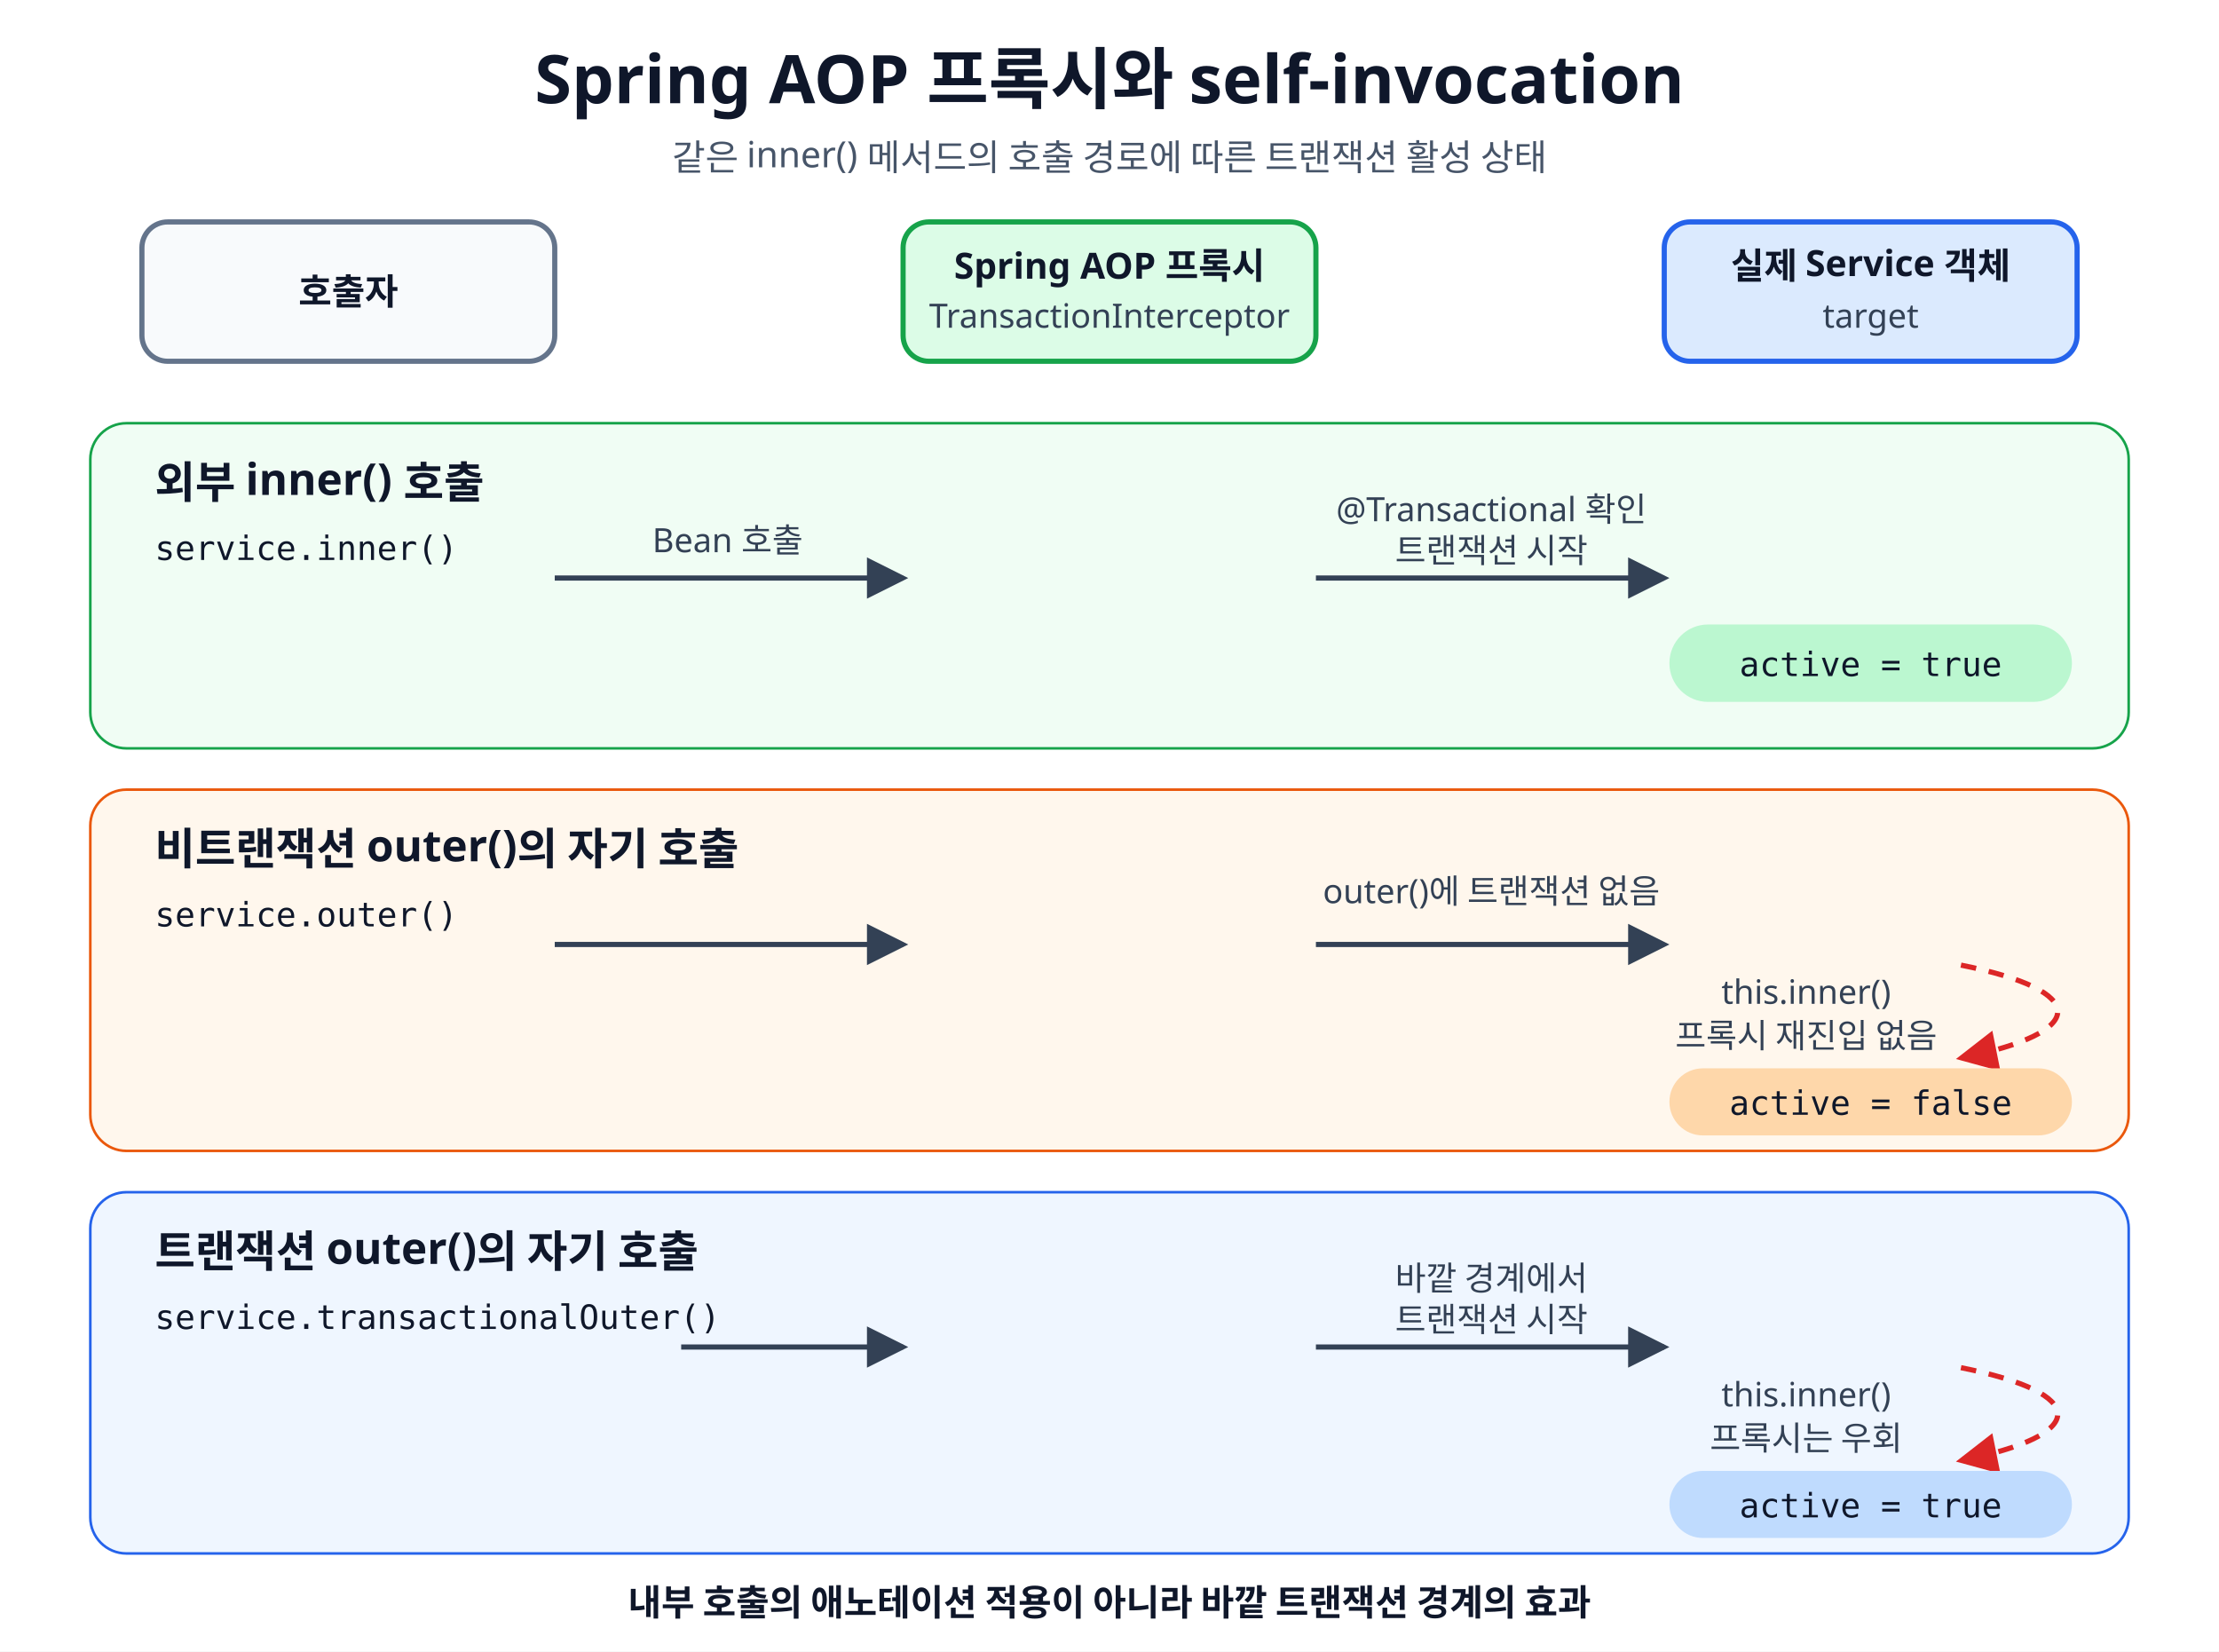
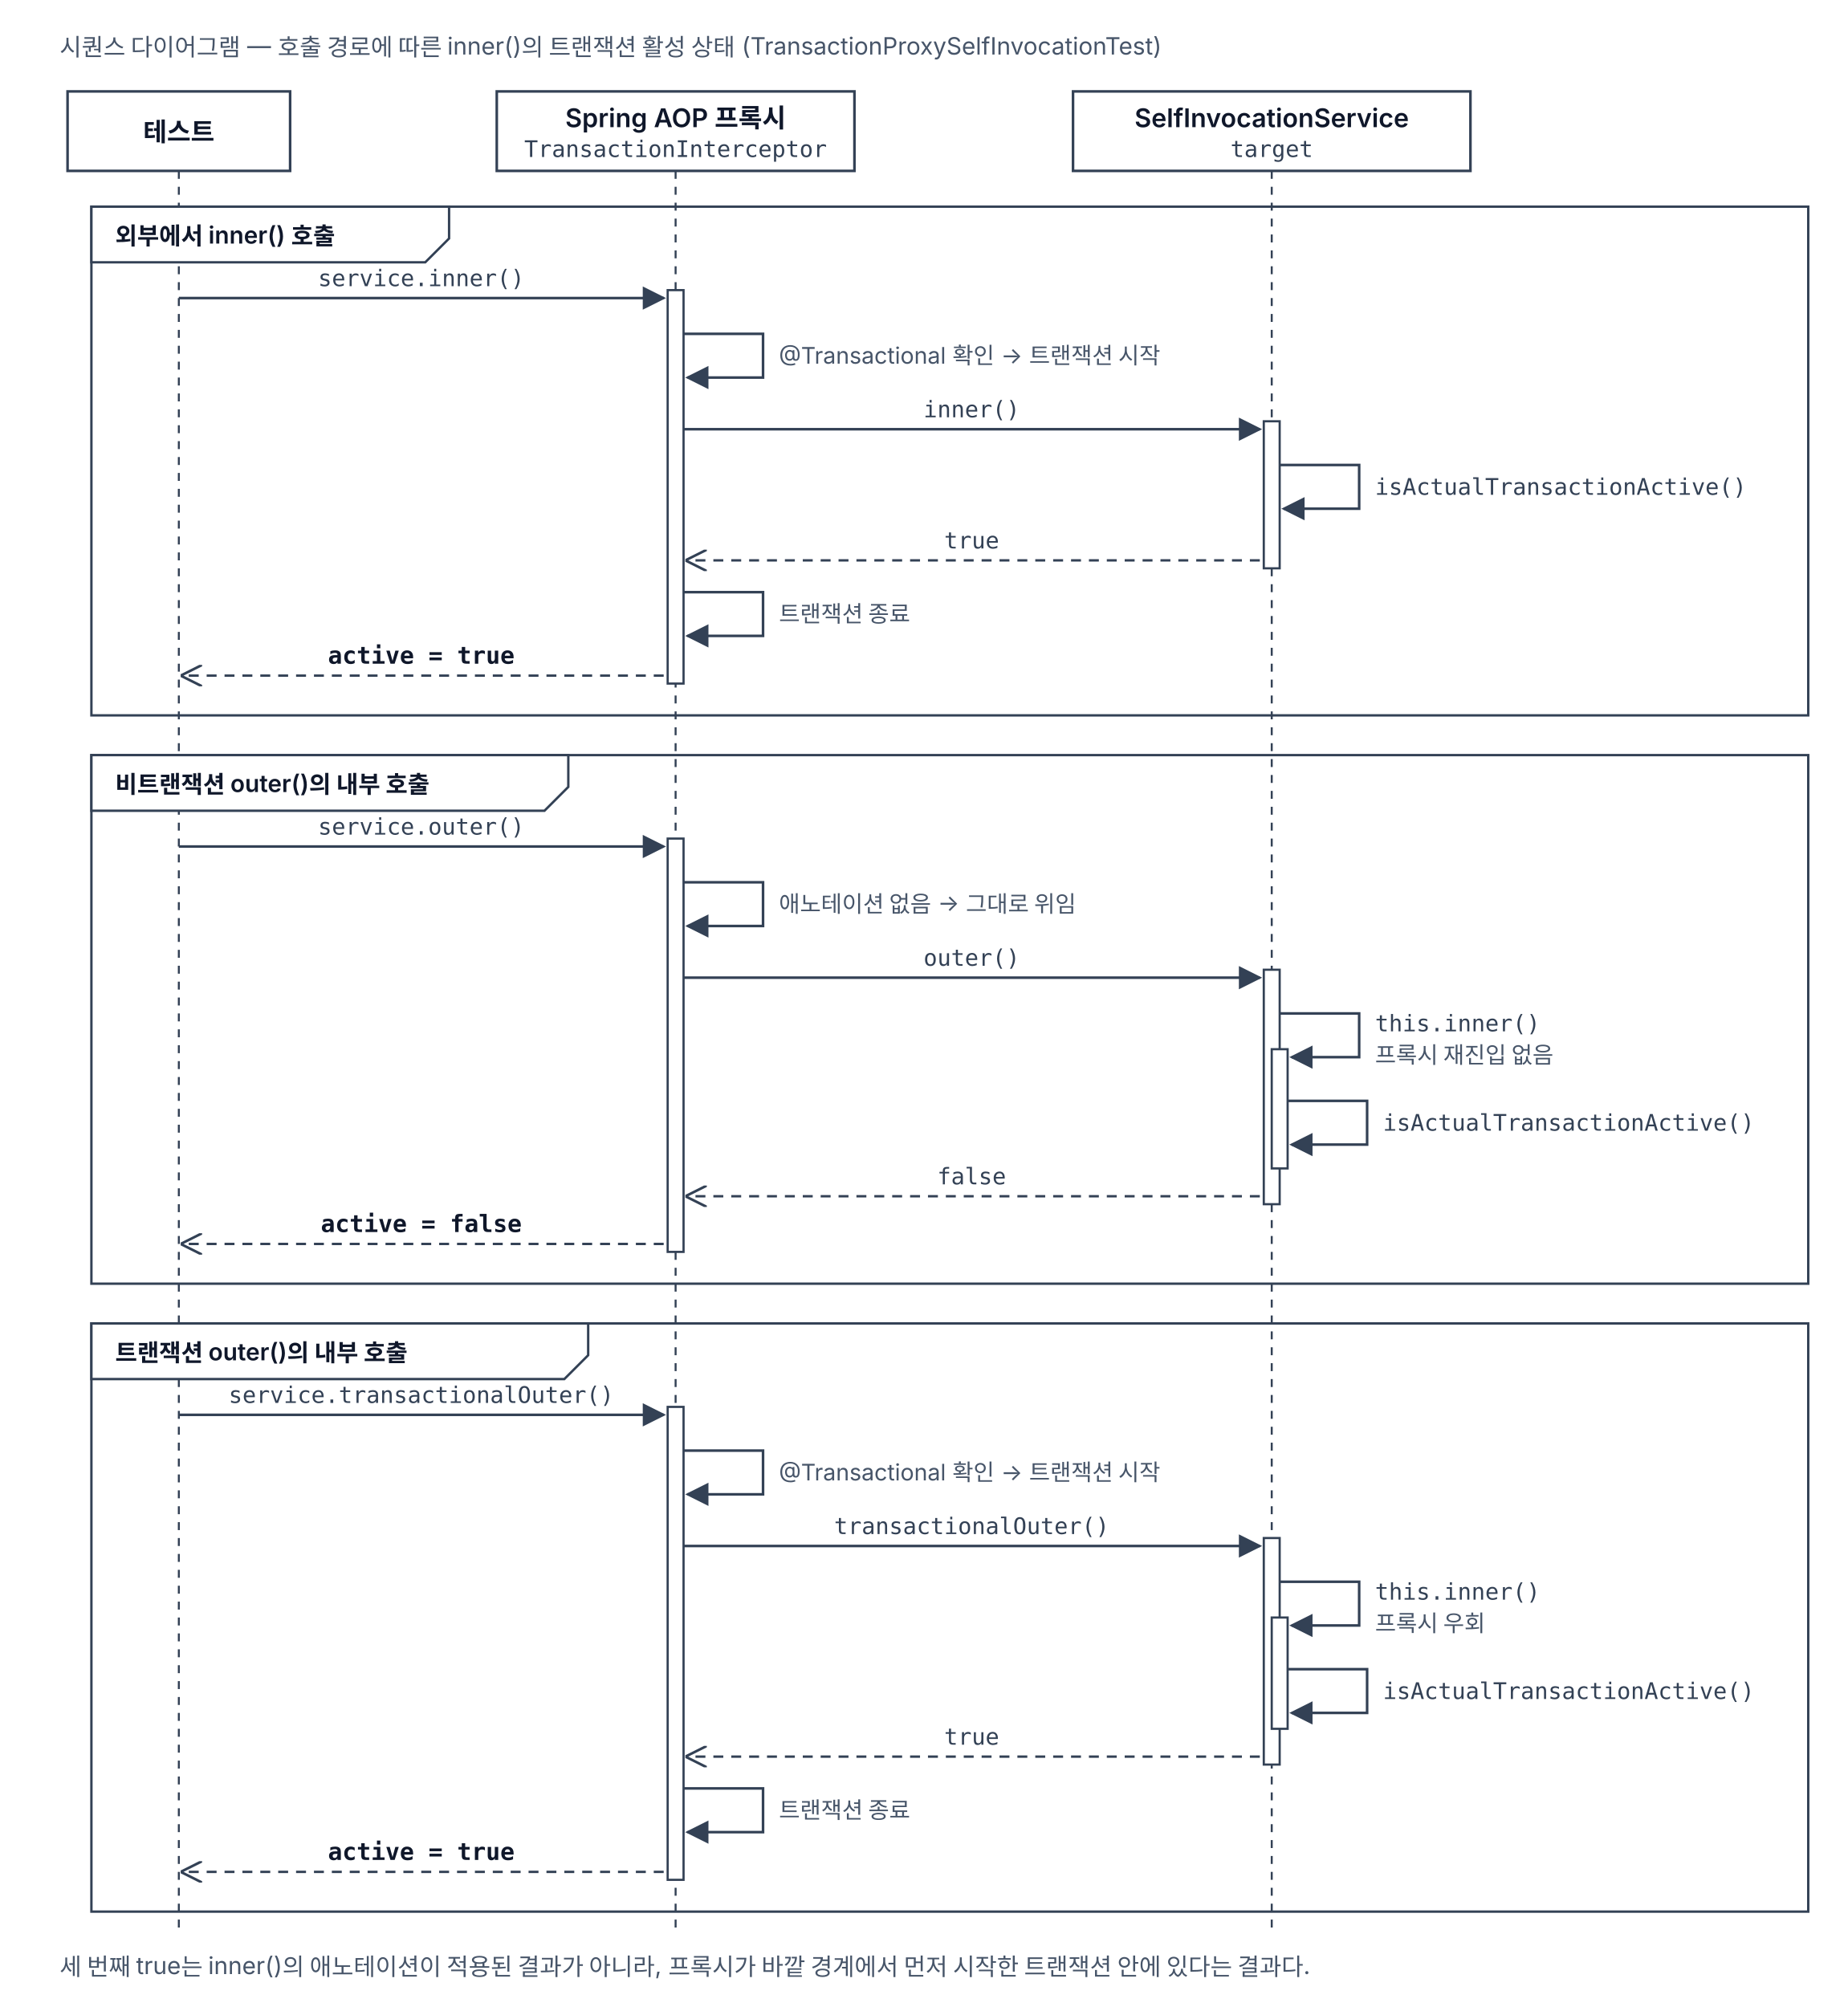
- <svg xmlns="http://www.w3.org/2000/svg" width="860" height="640" viewBox="0 0 860 640">
+ <svg xmlns="http://www.w3.org/2000/svg" viewBox="0 0 930 1010" width="930" height="1010" font-family="system-ui, -apple-system, 'Segoe UI', 'Malgun Gothic', 'Apple SD Gothic Neo', sans-serif">
+   <rect x="0" y="0" width="930" height="1010" fill="#ffffff" />
  <defs>
-     <marker id="arrow" markerWidth="8" markerHeight="8" refX="7" refY="4" orient="auto">
-       <path d="M0,0 L8,4 L0,8 Z" fill="#334155" />
+     <marker id="call" viewBox="0 0 10 10" refX="9" refY="5" markerWidth="9" markerHeight="9" orient="auto-start-reverse">
+       <path d="M 0 0 L 10 5 L 0 10 z" fill="#334155" />
    </marker>
-     <marker id="redArrow" markerWidth="8" markerHeight="8" refX="7" refY="4" orient="auto">
-       <path d="M0,0 L8,4 L0,8 Z" fill="#dc2626" />
+     <marker id="ret" viewBox="0 0 10 10" refX="9" refY="5" markerWidth="9" markerHeight="9" orient="auto-start-reverse">
+       <path d="M 0 0 L 10 5 L 0 10" fill="none" stroke="#334155" stroke-width="1.2" />
    </marker>
    <style>
-       .title { font: 700 26px system-ui, 'Segoe UI', 'Malgun Gothic', sans-serif; fill: #0f172a; }
-       .subtitle { font: 14px system-ui, 'Segoe UI', 'Malgun Gothic', sans-serif; fill: #475569; }
-       .panel { font: 700 17px system-ui, 'Segoe UI', 'Malgun Gothic', sans-serif; fill: #0f172a; }
-       .label { font: 600 14px system-ui, 'Segoe UI', 'Malgun Gothic', sans-serif; fill: #0f172a; }
-       .small { font: 13px system-ui, 'Segoe UI', 'Malgun Gothic', sans-serif; fill: #334155; }
-       .code { font: 13px ui-monospace, 'Cascadia Code', Consolas, monospace; fill: #0f172a; }
-       .line { stroke: #334155; stroke-width: 2; fill: none; marker-end: url(#arrow); }
-       .redline { stroke: #dc2626; stroke-width: 2; stroke-dasharray: 6 5; fill: none; marker-end: url(#redArrow); }
+       .msg { stroke: #334155; stroke-width: 1.3; fill: none; marker-end: url(#call); }
+       .rtn { stroke: #334155; stroke-width: 1.2; stroke-dasharray: 5 4; fill: none; marker-end: url(#ret); }
+       .act { fill: #ffffff; stroke: #334155; stroke-width: 1.1; }
+       .life { stroke: #334155; stroke-width: 1; stroke-dasharray: 4 4; }
+       .frame { fill: none; stroke: #334155; stroke-width: 1.2; }
+       .tab { fill: #ffffff; stroke: #334155; stroke-width: 1.2; }
+       .code { font-size: 11.5px; fill: #334155; font-family: ui-monospace, 'Cascadia Code', Consolas, monospace; }
+       .txt { font-size: 11.5px; fill: #475569; }
+       .result { font-size: 12px; font-weight: 700; fill: #0f172a; font-family: ui-monospace, 'Cascadia Code', Consolas, monospace; }
+       .ftitle { font-size: 12px; font-weight: 600; fill: #0f172a; }
    </style>
  </defs>
-   <rect width="860" height="640" fill="#ffffff" />
-   <text x="430" y="40" text-anchor="middle" class="title">Spring AOP 프록시와 self-invocation</text>
-   <text x="430" y="66" text-anchor="middle" class="subtitle">같은 inner() 메서드의 호출 경로에 따른 트랜잭션 활성 상태</text>
-   <rect x="55" y="86" width="160" height="54" rx="10" fill="#f8fafc" stroke="#64748b" stroke-width="2" />
-   <text x="135" y="118" text-anchor="middle" class="label">호출자</text>
-   <rect x="350" y="86" width="160" height="54" rx="10" fill="#dcfce7" stroke="#16a34a" stroke-width="2" />
-   <text x="430" y="108" text-anchor="middle" class="label">Spring AOP 프록시</text>
-   <text x="430" y="127" text-anchor="middle" class="small">TransactionInterceptor</text>
-   <rect x="645" y="86" width="160" height="54" rx="10" fill="#dbeafe" stroke="#2563eb" stroke-width="2" />
-   <text x="725" y="108" text-anchor="middle" class="label">실제 Service 객체</text>
-   <text x="725" y="127" text-anchor="middle" class="small">target</text>
-   <rect x="35" y="164" width="790" height="126" rx="14" fill="#f0fdf4" stroke="#16a34a" />
-   <text x="60" y="193" class="panel">외부 inner() 호출</text>
-   <text x="60" y="217" class="code">service.inner()</text>
-   <path d="M215 224 L350 224" class="line" />
-   <text x="282" y="214" text-anchor="middle" class="small">Bean 호출</text>
-   <path d="M510 224 L645 224" class="line" />
-   <text x="578" y="202" text-anchor="middle" class="small">@Transactional 확인</text>
-   <text x="578" y="218" text-anchor="middle" class="small">트랜잭션 시작</text>
-   <rect x="647" y="242" width="156" height="30" rx="15" fill="#bbf7d0" />
-   <text x="725" y="262" text-anchor="middle" class="code">active = true</text>
-   <rect x="35" y="306" width="790" height="140" rx="14" fill="#fff7ed" stroke="#ea580c" />
-   <text x="60" y="335" class="panel">비트랜잭션 outer()의 자기 호출</text>
-   <text x="60" y="359" class="code">service.outer()</text>
-   <path d="M215 366 L350 366" class="line" />
-   <path d="M510 366 L645 366" class="line" />
-   <text x="578" y="350" text-anchor="middle" class="small">outer()에 트랜잭션 없음</text>
-   <path d="M760 374 C810 384, 810 400, 760 410" class="redline" />
-   <text x="700" y="389" text-anchor="middle" class="small">this.inner()</text>
-   <text x="700" y="406" text-anchor="middle" class="small">프록시 재진입 없음</text>
-   <rect x="647" y="414" width="156" height="26" rx="13" fill="#fed7aa" />
-   <text x="725" y="432" text-anchor="middle" class="code">active = false</text>
-   <rect x="35" y="462" width="790" height="140" rx="14" fill="#eff6ff" stroke="#2563eb" />
-   <text x="60" y="491" class="panel">트랜잭션 outer()의 자기 호출</text>
-   <text x="60" y="515" class="code">service.transactionalOuter()</text>
-   <path d="M264 522 L350 522" class="line" />
-   <path d="M510 522 L645 522" class="line" />
-   <text x="578" y="500" text-anchor="middle" class="small">바깥 경계에서</text>
-   <text x="578" y="516" text-anchor="middle" class="small">트랜잭션 시작</text>
-   <path d="M760 530 C810 540, 810 556, 760 566" class="redline" />
-   <text x="700" y="545" text-anchor="middle" class="small">this.inner()</text>
-   <text x="700" y="562" text-anchor="middle" class="small">프록시는 우회</text>
-   <rect x="647" y="570" width="156" height="26" rx="13" fill="#bfdbfe" />
-   <text x="725" y="588" text-anchor="middle" class="code">active = true</text>
-   <text x="430" y="626" text-anchor="middle" class="label">내부 호출의 애노테이션 적용이 아니라 바깥 트랜잭션 경계의 효과</text>
+   <text x="30" y="28" font-size="12" fill="#475569">시퀀스 다이어그램 — 호출 경로에 따른 inner()의 트랜잭션 활성 상태 (TransactionProxySelfInvocationTest)</text>
+   <rect x="34" y="46" width="112" height="40" fill="#ffffff" stroke="#334155" stroke-width="1.3" />
+   <text x="90" y="71" font-size="13" font-weight="600" fill="#0f172a" text-anchor="middle">테스트</text>
+   <rect x="250" y="46" width="180" height="40" fill="#ffffff" stroke="#334155" stroke-width="1.3" />
+   <text x="340" y="64" font-size="13" font-weight="600" fill="#0f172a" text-anchor="middle">Spring AOP 프록시</text>
+   <text x="340" y="79" class="code" text-anchor="middle">TransactionInterceptor</text>
+   <rect x="540" y="46" width="200" height="40" fill="#ffffff" stroke="#334155" stroke-width="1.3" />
+   <text x="640" y="64" font-size="13" font-weight="600" fill="#0f172a" text-anchor="middle">SelfInvocationService</text>
+   <text x="640" y="79" class="code" text-anchor="middle">target</text>
+   <line x1="90" y1="86" x2="90" y2="972" class="life" />
+   <line x1="340" y1="86" x2="340" y2="972" class="life" />
+   <line x1="640" y1="86" x2="640" y2="972" class="life" />
+   <rect x="46" y="104" width="864" height="256" class="frame" />
+   <path d="M 46 104 L 226 104 L 226 120 L 214 132 L 46 132 z" class="tab" />
+   <text x="58" y="123" class="ftitle">외부에서 inner() 호출</text>
+   <rect x="336" y="146" width="8" height="198" class="act" />
+   <rect x="636" y="212" width="8" height="74" class="act" />
+   <line x1="90" y1="150" x2="334" y2="150" class="msg" />
+   <text x="212" y="144" class="code" text-anchor="middle">service.inner()</text>
+   <path d="M 344 168 H 384 V 190 H 346" class="msg" />
+   <text x="392" y="183" class="txt">@Transactional 확인 → 트랜잭션 시작</text>
+   <line x1="344" y1="216" x2="634" y2="216" class="msg" />
+   <text x="489" y="210" class="code" text-anchor="middle">inner()</text>
+   <path d="M 644 234 H 684 V 256 H 646" class="msg" />
+   <text x="692" y="249" class="code">isActualTransactionActive()</text>
+   <line x1="634" y1="282" x2="346" y2="282" class="rtn" />
+   <text x="489" y="276" class="code" text-anchor="middle">true</text>
+   <path d="M 344 298 H 384 V 320 H 346" class="msg" />
+   <text x="392" y="313" class="txt">트랜잭션 종료</text>
+   <line x1="334" y1="340" x2="92" y2="340" class="rtn" />
+   <text x="212" y="334" class="result" text-anchor="middle">active = true</text>
+   <rect x="46" y="380" width="864" height="266" class="frame" />
+   <path d="M 46 380 L 286 380 L 286 396 L 274 408 L 46 408 z" class="tab" />
+   <text x="58" y="399" class="ftitle">비트랜잭션 outer()의 내부 호출</text>
+   <rect x="336" y="422" width="8" height="208" class="act" />
+   <rect x="636" y="488" width="8" height="118" class="act" />
+   <rect x="640" y="528" width="8" height="60" class="act" />
+   <line x1="90" y1="426" x2="334" y2="426" class="msg" />
+   <text x="212" y="420" class="code" text-anchor="middle">service.outer()</text>
+   <path d="M 344 444 H 384 V 466 H 346" class="msg" />
+   <text x="392" y="459" class="txt">애노테이션 없음 → 그대로 위임</text>
+   <line x1="344" y1="492" x2="634" y2="492" class="msg" />
+   <text x="489" y="486" class="code" text-anchor="middle">outer()</text>
+   <path d="M 644 510 H 684 V 532 H 650" class="msg" />
+   <text x="692" y="519" class="code">this.inner()</text>
+   <text x="692" y="535" class="txt">프록시 재진입 없음</text>
+   <path d="M 648 554 H 688 V 576 H 650" class="msg" />
+   <text x="696" y="569" class="code">isActualTransactionActive()</text>
+   <line x1="634" y1="602" x2="346" y2="602" class="rtn" />
+   <text x="489" y="596" class="code" text-anchor="middle">false</text>
+   <line x1="334" y1="626" x2="92" y2="626" class="rtn" />
+   <text x="212" y="620" class="result" text-anchor="middle">active = false</text>
+   <rect x="46" y="666" width="864" height="296" class="frame" />
+   <path d="M 46 666 L 296 666 L 296 682 L 284 694 L 46 694 z" class="tab" />
+   <text x="58" y="685" class="ftitle">트랜잭션 outer()의 내부 호출</text>
+   <rect x="336" y="708" width="8" height="238" class="act" />
+   <rect x="636" y="774" width="8" height="114" class="act" />
+   <rect x="640" y="814" width="8" height="56" class="act" />
+   <line x1="90" y1="712" x2="334" y2="712" class="msg" />
+   <text x="212" y="706" class="code" text-anchor="middle">service.transactionalOuter()</text>
+   <path d="M 344 730 H 384 V 752 H 346" class="msg" />
+   <text x="392" y="745" class="txt">@Transactional 확인 → 트랜잭션 시작</text>
+   <line x1="344" y1="778" x2="634" y2="778" class="msg" />
+   <text x="489" y="772" class="code" text-anchor="middle">transactionalOuter()</text>
+   <path d="M 644 796 H 684 V 818 H 650" class="msg" />
+   <text x="692" y="805" class="code">this.inner()</text>
+   <text x="692" y="821" class="txt">프록시 우회</text>
+   <path d="M 648 840 H 688 V 862 H 650" class="msg" />
+   <text x="696" y="855" class="code">isActualTransactionActive()</text>
+   <line x1="634" y1="884" x2="346" y2="884" class="rtn" />
+   <text x="489" y="878" class="code" text-anchor="middle">true</text>
+   <path d="M 344 900 H 384 V 922 H 346" class="msg" />
+   <text x="392" y="915" class="txt">트랜잭션 종료</text>
+   <line x1="334" y1="942" x2="92" y2="942" class="rtn" />
+   <text x="212" y="936" class="result" text-anchor="middle">active = true</text>
+   <text x="30" y="994" font-size="12" fill="#475569">세 번째 true는 inner()의 애노테이션이 적용된 결과가 아니라, 프록시가 바깥 경계에서 먼저 시작한 트랜잭션 안에 있다는 결과다.</text>
</svg>
